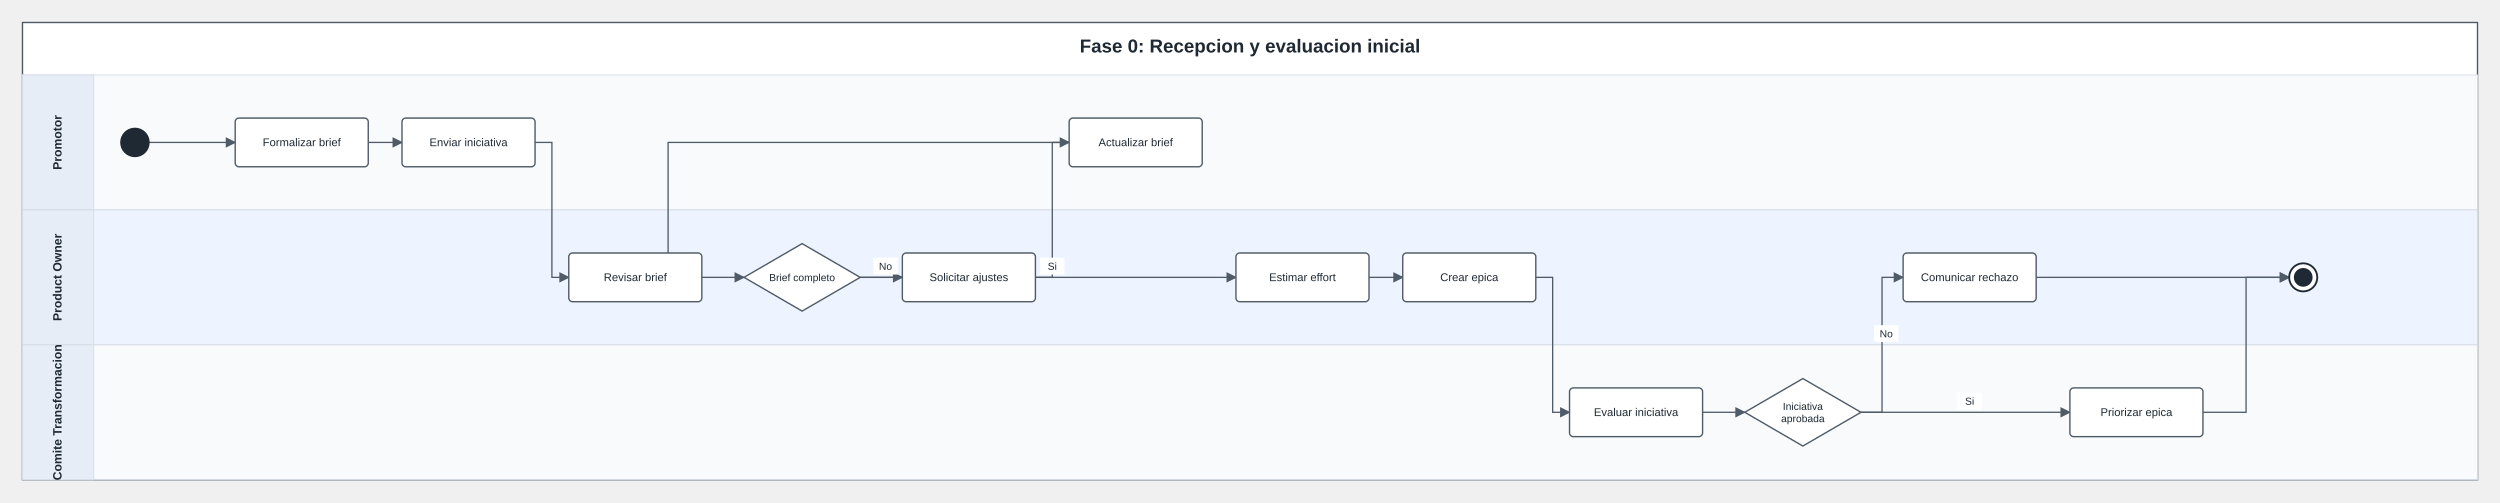
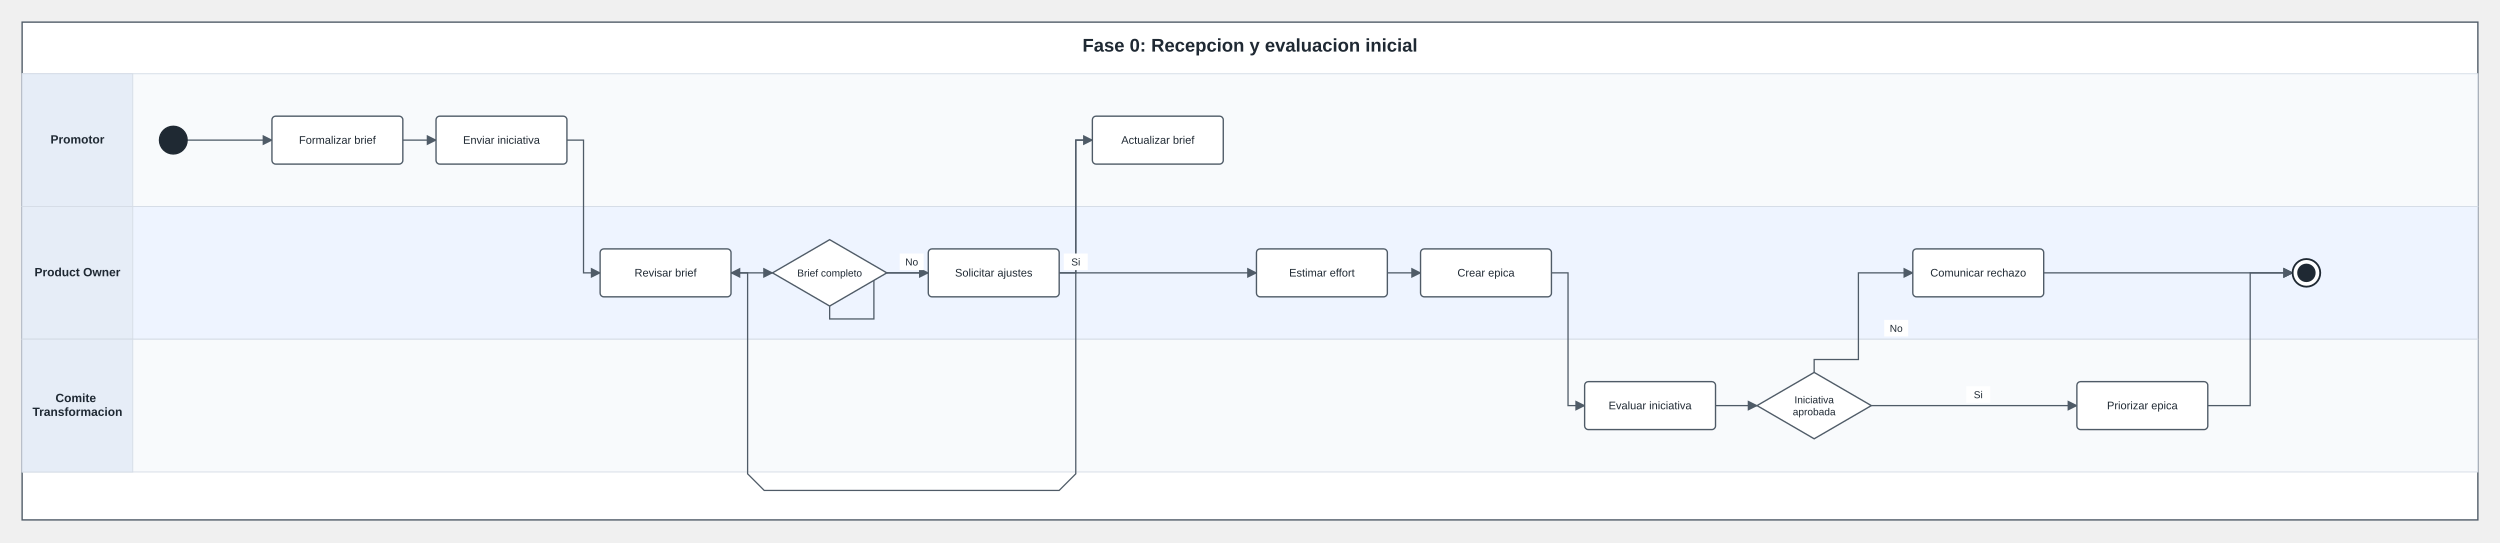
- <svg xmlns="http://www.w3.org/2000/svg" width="2668" height="536" viewBox="0 0 2668 536" role="img" aria-labelledby="title desc">
+ <svg xmlns="http://www.w3.org/2000/svg" width="2712" height="588" viewBox="0 0 2712 588" role="img" aria-labelledby="title desc">
  <defs>
    <marker id="arrow" viewBox="0 0 10 10" refX="9" refY="5" markerWidth="8" markerHeight="8" orient="auto-start-reverse">
      <path d="M 0 0 L 10 5 L 0 10 z" fill="#4f5b67" />
    </marker>
  </defs>
-   <rect x="24" y="24" width="2620" height="488" rx="0" fill="#ffffff" stroke="#4f5b67" stroke-width="1.5" />
-   <text x="1334.0" y="56" text-anchor="middle" font-family="Arial, sans-serif" font-size="20" font-weight="700" fill="#1f2933">Fase 0: Recepcion y evaluacion inicial</text>
-   <rect x="24" y="80" width="2620" height="144" fill="#f8fafc" stroke="#d5dce6" stroke-width="1" />
-   <rect x="24" y="80" width="76" height="144" fill="#e6edf7" stroke="#d5dce6" stroke-width="1" />
-   <text x="62.0" y="152.0" text-anchor="middle" dominant-baseline="middle" transform="rotate(-90 62.0 152.0)" font-family="Arial, sans-serif" font-size="13" font-weight="700" fill="#1f2933">Promotor</text>
-   <rect x="24" y="224" width="2620" height="144" fill="#eef4ff" stroke="#d5dce6" stroke-width="1" />
-   <rect x="24" y="224" width="76" height="144" fill="#e6edf7" stroke="#d5dce6" stroke-width="1" />
-   <text x="62.0" y="296.0" text-anchor="middle" dominant-baseline="middle" transform="rotate(-90 62.0 296.0)" font-family="Arial, sans-serif" font-size="13" font-weight="700" fill="#1f2933">Product Owner</text>
-   <rect x="24" y="368" width="2620" height="144" fill="#f8fafc" stroke="#d5dce6" stroke-width="1" />
-   <rect x="24" y="368" width="76" height="144" fill="#e6edf7" stroke="#d5dce6" stroke-width="1" />
-   <text x="62.0" y="440.0" text-anchor="middle" dominant-baseline="middle" transform="rotate(-90 62.0 440.0)" font-family="Arial, sans-serif" font-size="13" font-weight="700" fill="#1f2933">Comite Transformacion</text>
+   <rect x="24" y="24" width="2664" height="540" rx="0" fill="#ffffff" stroke="#4f5b67" stroke-width="1.5" />
+   <text x="1356.0" y="56" text-anchor="middle" font-family="Arial, sans-serif" font-size="20" font-weight="700" fill="#1f2933">Fase 0: Recepcion y evaluacion inicial</text>
+   <rect x="24" y="80" width="2664" height="144" fill="#f8fafc" stroke="#d5dce6" stroke-width="1" />
+   <rect x="24" y="80" width="120" height="144" fill="#e6edf7" stroke="#d5dce6" stroke-width="1" />
+   <text x="84.0" y="152.0" text-anchor="middle" dominant-baseline="middle" font-family="Arial, sans-serif" font-size="13" font-weight="700" fill="#1f2933">
+     <tspan x="84.0" dy="-0.0">Promotor</tspan>
+   </text>
+   <rect x="24" y="224" width="2664" height="144" fill="#eef4ff" stroke="#d5dce6" stroke-width="1" />
+   <rect x="24" y="224" width="120" height="144" fill="#e6edf7" stroke="#d5dce6" stroke-width="1" />
+   <text x="84.0" y="296.0" text-anchor="middle" dominant-baseline="middle" font-family="Arial, sans-serif" font-size="13" font-weight="700" fill="#1f2933">
+     <tspan x="84.0" dy="-0.0">Product Owner</tspan>
+   </text>
+   <rect x="24" y="368" width="2664" height="144" fill="#f8fafc" stroke="#d5dce6" stroke-width="1" />
+   <rect x="24" y="368" width="120" height="144" fill="#e6edf7" stroke="#d5dce6" stroke-width="1" />
+   <text x="84.0" y="440.0" text-anchor="middle" dominant-baseline="middle" font-family="Arial, sans-serif" font-size="13" font-weight="700" fill="#1f2933">
+     <tspan x="84.0" dy="-7.5">Comite</tspan>
+     <tspan x="84.0" dy="15">Transformacion</tspan>
+   </text>
  <g fill="none" stroke="#4f5b67" stroke-width="1.4" marker-end="url(#arrow)">
-     <polyline points="159.0,152.0 205.0,152.0 251.0,152.0" />
-     <polyline points="393.0,152.0 411.0,152.0 429.0,152.0" />
-     <polyline points="571.0,152.0 589.0,152.0 589.0,296.0 607.0,296.0" />
-     <polyline points="749.0,296.0 771.5,296.0 794.0,296.0" />
-     <polyline points="918.0,296.0 940.5,296.0 963.0,296.0" />
-     <polyline points="1105.0,296.0 1123.0,296.0 1123.0,152.0 1141.0,152.0" />
-     <polyline points="1141.0,152.0 713.0,152.0 713.0,296.0 749.0,296.0" />
-     <polyline points="918.0,296.0 1118.5,296.0 1319.0,296.0" />
-     <polyline points="1461.0,296.0 1479.0,296.0 1497.0,296.0" />
-     <polyline points="1639.0,296.0 1657.0,296.0 1657.0,440.0 1675.0,440.0" />
-     <polyline points="1817.0,440.0 1839.5,440.0 1862.0,440.0" />
-     <polyline points="1986.0,440.0 2008.5,440.0 2008.5,296.0 2031.0,296.0" />
-     <polyline points="1986.0,440.0 2097.5,440.0 2209.0,440.0" />
-     <polyline points="2173.0,296.0 2308.0,296.0 2443.0,296.0" />
-     <polyline points="2351.0,440.0 2397.0,440.0 2397.0,296.0 2443.0,296.0" />
+     <polyline points="203.0,152.0 249.0,152.0 295.0,152.0" />
+     <polyline points="437.0,152.0 455.0,152.0 473.0,152.0" />
+     <polyline points="615.0,152.0 633.0,152.0 633.0,296.0 651.0,296.0" />
+     <polyline points="793.0,296.0 815.5,296.0 838.0,296.0" />
+     <polyline points="900,332.0 900,346.0 948,346.0 948,296.0 1007.0,296.0" />
+     <polyline points="1149.0,296.0 1167.0,296.0 1167.0,152.0 1185.0,152.0" />
+     <polyline points="1185.0,152.0 1167.0,152.0 1167.0,514 1149.0,532 829.0,532 811.0,514 811.0,296.0 793.0,296.0" />
+     <polyline points="962.0,296.0 1162.5,296.0 1363.0,296.0" />
+     <polyline points="1505.0,296.0 1523.0,296.0 1541.0,296.0" />
+     <polyline points="1683.0,296.0 1701.0,296.0 1701.0,440.0 1719.0,440.0" />
+     <polyline points="1861.0,440.0 1883.5,440.0 1906.0,440.0" />
+     <polyline points="1968,404.0 1968,390.0 2016,390.0 2016,296.0 2075.0,296.0" />
+     <polyline points="2030.0,440.0 2141.5,440.0 2253.0,440.0" />
+     <polyline points="2217.0,296.0 2352.0,296.0 2487.0,296.0" />
+     <polyline points="2395.0,440.0 2441.0,440.0 2441.0,296.0 2487.0,296.0" />
  </g>
-   <rect x="932.0" y="275.0" width="26" height="18" fill="#ffffff" stroke="none" />
-   <text x="945.0" y="288.0" text-anchor="middle" font-family="Arial, sans-serif" font-size="11" fill="#1f2933">No</text>
-   <rect x="1110.0" y="275.0" width="26" height="18" fill="#ffffff" stroke="none" />
-   <text x="1123.0" y="288.0" text-anchor="middle" font-family="Arial, sans-serif" font-size="11" fill="#1f2933">Si</text>
-   <rect x="2000.0" y="347.0" width="26" height="18" fill="#ffffff" stroke="none" />
-   <text x="2013.0" y="360.0" text-anchor="middle" font-family="Arial, sans-serif" font-size="11" fill="#1f2933">No</text>
-   <rect x="2089.0" y="419.0" width="26" height="18" fill="#ffffff" stroke="none" />
-   <text x="2102.0" y="432.0" text-anchor="middle" font-family="Arial, sans-serif" font-size="11" fill="#1f2933">Si</text>
-   <circle cx="144" cy="152.0" r="15.0" fill="#1f2933" stroke="#1f2933" stroke-width="1.5" />
-   <rect x="251.0" y="126.0" width="142" height="52" rx="4" fill="#ffffff" stroke="#4f5b67" stroke-width="1.5" />
-   <text x="322" y="156.0" text-anchor="middle" font-family="Arial, sans-serif" font-size="12" fill="#1f2933">Formalizar brief</text>
-   <rect x="429.0" y="126.0" width="142" height="52" rx="4" fill="#ffffff" stroke="#4f5b67" stroke-width="1.5" />
-   <text x="500" y="156.0" text-anchor="middle" font-family="Arial, sans-serif" font-size="12" fill="#1f2933">Enviar iniciativa</text>
-   <rect x="607.0" y="270.0" width="142" height="52" rx="4" fill="#ffffff" stroke="#4f5b67" stroke-width="1.5" />
-   <text x="678" y="300.0" text-anchor="middle" font-family="Arial, sans-serif" font-size="12" fill="#1f2933">Revisar brief</text>
-   <polygon points="856,260.0 918.0,296.0 856,332.0 794.0,296.0" fill="#ffffff" stroke="#4f5b67" stroke-width="1.5" />
-   <text x="856" y="300.0" text-anchor="middle" font-family="Arial, sans-serif" font-size="11" fill="#1f2933">Brief completo</text>
-   <rect x="963.0" y="270.0" width="142" height="52" rx="4" fill="#ffffff" stroke="#4f5b67" stroke-width="1.5" />
-   <text x="1034" y="300.0" text-anchor="middle" font-family="Arial, sans-serif" font-size="12" fill="#1f2933">Solicitar ajustes</text>
-   <rect x="1141.0" y="126.0" width="142" height="52" rx="4" fill="#ffffff" stroke="#4f5b67" stroke-width="1.5" />
-   <text x="1212" y="156.0" text-anchor="middle" font-family="Arial, sans-serif" font-size="12" fill="#1f2933">Actualizar brief</text>
-   <rect x="1319.0" y="270.0" width="142" height="52" rx="4" fill="#ffffff" stroke="#4f5b67" stroke-width="1.5" />
-   <text x="1390" y="300.0" text-anchor="middle" font-family="Arial, sans-serif" font-size="12" fill="#1f2933">Estimar effort</text>
-   <rect x="1497.0" y="270.0" width="142" height="52" rx="4" fill="#ffffff" stroke="#4f5b67" stroke-width="1.5" />
-   <text x="1568" y="300.0" text-anchor="middle" font-family="Arial, sans-serif" font-size="12" fill="#1f2933">Crear epica</text>
-   <rect x="1675.0" y="414.0" width="142" height="52" rx="4" fill="#ffffff" stroke="#4f5b67" stroke-width="1.5" />
-   <text x="1746" y="444.0" text-anchor="middle" font-family="Arial, sans-serif" font-size="12" fill="#1f2933">Evaluar iniciativa</text>
-   <polygon points="1924,404.0 1986.0,440.0 1924,476.0 1862.0,440.0" fill="#ffffff" stroke="#4f5b67" stroke-width="1.5" />
-   <text x="1924" y="437.5" text-anchor="middle" font-family="Arial, sans-serif" font-size="11" fill="#1f2933">Iniciativa</text>
-   <text x="1924" y="450.5" text-anchor="middle" font-family="Arial, sans-serif" font-size="11" fill="#1f2933">aprobada</text>
-   <rect x="2031.0" y="270.0" width="142" height="52" rx="4" fill="#ffffff" stroke="#4f5b67" stroke-width="1.5" />
-   <text x="2102" y="300.0" text-anchor="middle" font-family="Arial, sans-serif" font-size="12" fill="#1f2933">Comunicar rechazo</text>
-   <rect x="2209.0" y="414.0" width="142" height="52" rx="4" fill="#ffffff" stroke="#4f5b67" stroke-width="1.5" />
-   <text x="2280" y="444.0" text-anchor="middle" font-family="Arial, sans-serif" font-size="12" fill="#1f2933">Priorizar epica</text>
-   <circle cx="2458" cy="296.0" r="15.0" fill="#ffffff" stroke="#1f2933" stroke-width="2" />
-   <circle cx="2458" cy="296.0" r="10.0" fill="#1f2933" stroke="none" />
+   <rect x="976.0" y="275.0" width="26" height="18" fill="#ffffff" stroke="none" />
+   <text x="989.0" y="288.0" text-anchor="middle" font-family="Arial, sans-serif" font-size="11" fill="#1f2933">No</text>
+   <rect x="1154.0" y="275.0" width="26" height="18" fill="#ffffff" stroke="none" />
+   <text x="1167.0" y="288.0" text-anchor="middle" font-family="Arial, sans-serif" font-size="11" fill="#1f2933">Si</text>
+   <rect x="2044.0" y="347.0" width="26" height="18" fill="#ffffff" stroke="none" />
+   <text x="2057.0" y="360.0" text-anchor="middle" font-family="Arial, sans-serif" font-size="11" fill="#1f2933">No</text>
+   <rect x="2133.0" y="419.0" width="26" height="18" fill="#ffffff" stroke="none" />
+   <text x="2146.0" y="432.0" text-anchor="middle" font-family="Arial, sans-serif" font-size="11" fill="#1f2933">Si</text>
+   <circle cx="188" cy="152.0" r="15.0" fill="#1f2933" stroke="#1f2933" stroke-width="1.5" />
+   <rect x="295.0" y="126.0" width="142" height="52" rx="4" fill="#ffffff" stroke="#4f5b67" stroke-width="1.5" />
+   <text x="366" y="156.0" text-anchor="middle" font-family="Arial, sans-serif" font-size="12" fill="#1f2933">Formalizar brief</text>
+   <rect x="473.0" y="126.0" width="142" height="52" rx="4" fill="#ffffff" stroke="#4f5b67" stroke-width="1.5" />
+   <text x="544" y="156.0" text-anchor="middle" font-family="Arial, sans-serif" font-size="12" fill="#1f2933">Enviar iniciativa</text>
+   <rect x="651.0" y="270.0" width="142" height="52" rx="4" fill="#ffffff" stroke="#4f5b67" stroke-width="1.5" />
+   <text x="722" y="300.0" text-anchor="middle" font-family="Arial, sans-serif" font-size="12" fill="#1f2933">Revisar brief</text>
+   <polygon points="900,260.0 962.0,296.0 900,332.0 838.0,296.0" fill="#ffffff" stroke="#4f5b67" stroke-width="1.5" />
+   <text x="900" y="300.0" text-anchor="middle" font-family="Arial, sans-serif" font-size="11" fill="#1f2933">Brief completo</text>
+   <rect x="1007.0" y="270.0" width="142" height="52" rx="4" fill="#ffffff" stroke="#4f5b67" stroke-width="1.5" />
+   <text x="1078" y="300.0" text-anchor="middle" font-family="Arial, sans-serif" font-size="12" fill="#1f2933">Solicitar ajustes</text>
+   <rect x="1185.0" y="126.0" width="142" height="52" rx="4" fill="#ffffff" stroke="#4f5b67" stroke-width="1.5" />
+   <text x="1256" y="156.0" text-anchor="middle" font-family="Arial, sans-serif" font-size="12" fill="#1f2933">Actualizar brief</text>
+   <rect x="1363.0" y="270.0" width="142" height="52" rx="4" fill="#ffffff" stroke="#4f5b67" stroke-width="1.5" />
+   <text x="1434" y="300.0" text-anchor="middle" font-family="Arial, sans-serif" font-size="12" fill="#1f2933">Estimar effort</text>
+   <rect x="1541.0" y="270.0" width="142" height="52" rx="4" fill="#ffffff" stroke="#4f5b67" stroke-width="1.5" />
+   <text x="1612" y="300.0" text-anchor="middle" font-family="Arial, sans-serif" font-size="12" fill="#1f2933">Crear epica</text>
+   <rect x="1719.0" y="414.0" width="142" height="52" rx="4" fill="#ffffff" stroke="#4f5b67" stroke-width="1.5" />
+   <text x="1790" y="444.0" text-anchor="middle" font-family="Arial, sans-serif" font-size="12" fill="#1f2933">Evaluar iniciativa</text>
+   <polygon points="1968,404.0 2030.0,440.0 1968,476.0 1906.0,440.0" fill="#ffffff" stroke="#4f5b67" stroke-width="1.5" />
+   <text x="1968" y="437.5" text-anchor="middle" font-family="Arial, sans-serif" font-size="11" fill="#1f2933">Iniciativa</text>
+   <text x="1968" y="450.5" text-anchor="middle" font-family="Arial, sans-serif" font-size="11" fill="#1f2933">aprobada</text>
+   <rect x="2075.0" y="270.0" width="142" height="52" rx="4" fill="#ffffff" stroke="#4f5b67" stroke-width="1.5" />
+   <text x="2146" y="300.0" text-anchor="middle" font-family="Arial, sans-serif" font-size="12" fill="#1f2933">Comunicar rechazo</text>
+   <rect x="2253.0" y="414.0" width="142" height="52" rx="4" fill="#ffffff" stroke="#4f5b67" stroke-width="1.5" />
+   <text x="2324" y="444.0" text-anchor="middle" font-family="Arial, sans-serif" font-size="12" fill="#1f2933">Priorizar epica</text>
+   <circle cx="2502" cy="296.0" r="15.0" fill="#ffffff" stroke="#1f2933" stroke-width="2" />
+   <circle cx="2502" cy="296.0" r="10.0" fill="#1f2933" stroke="none" />
</svg>
